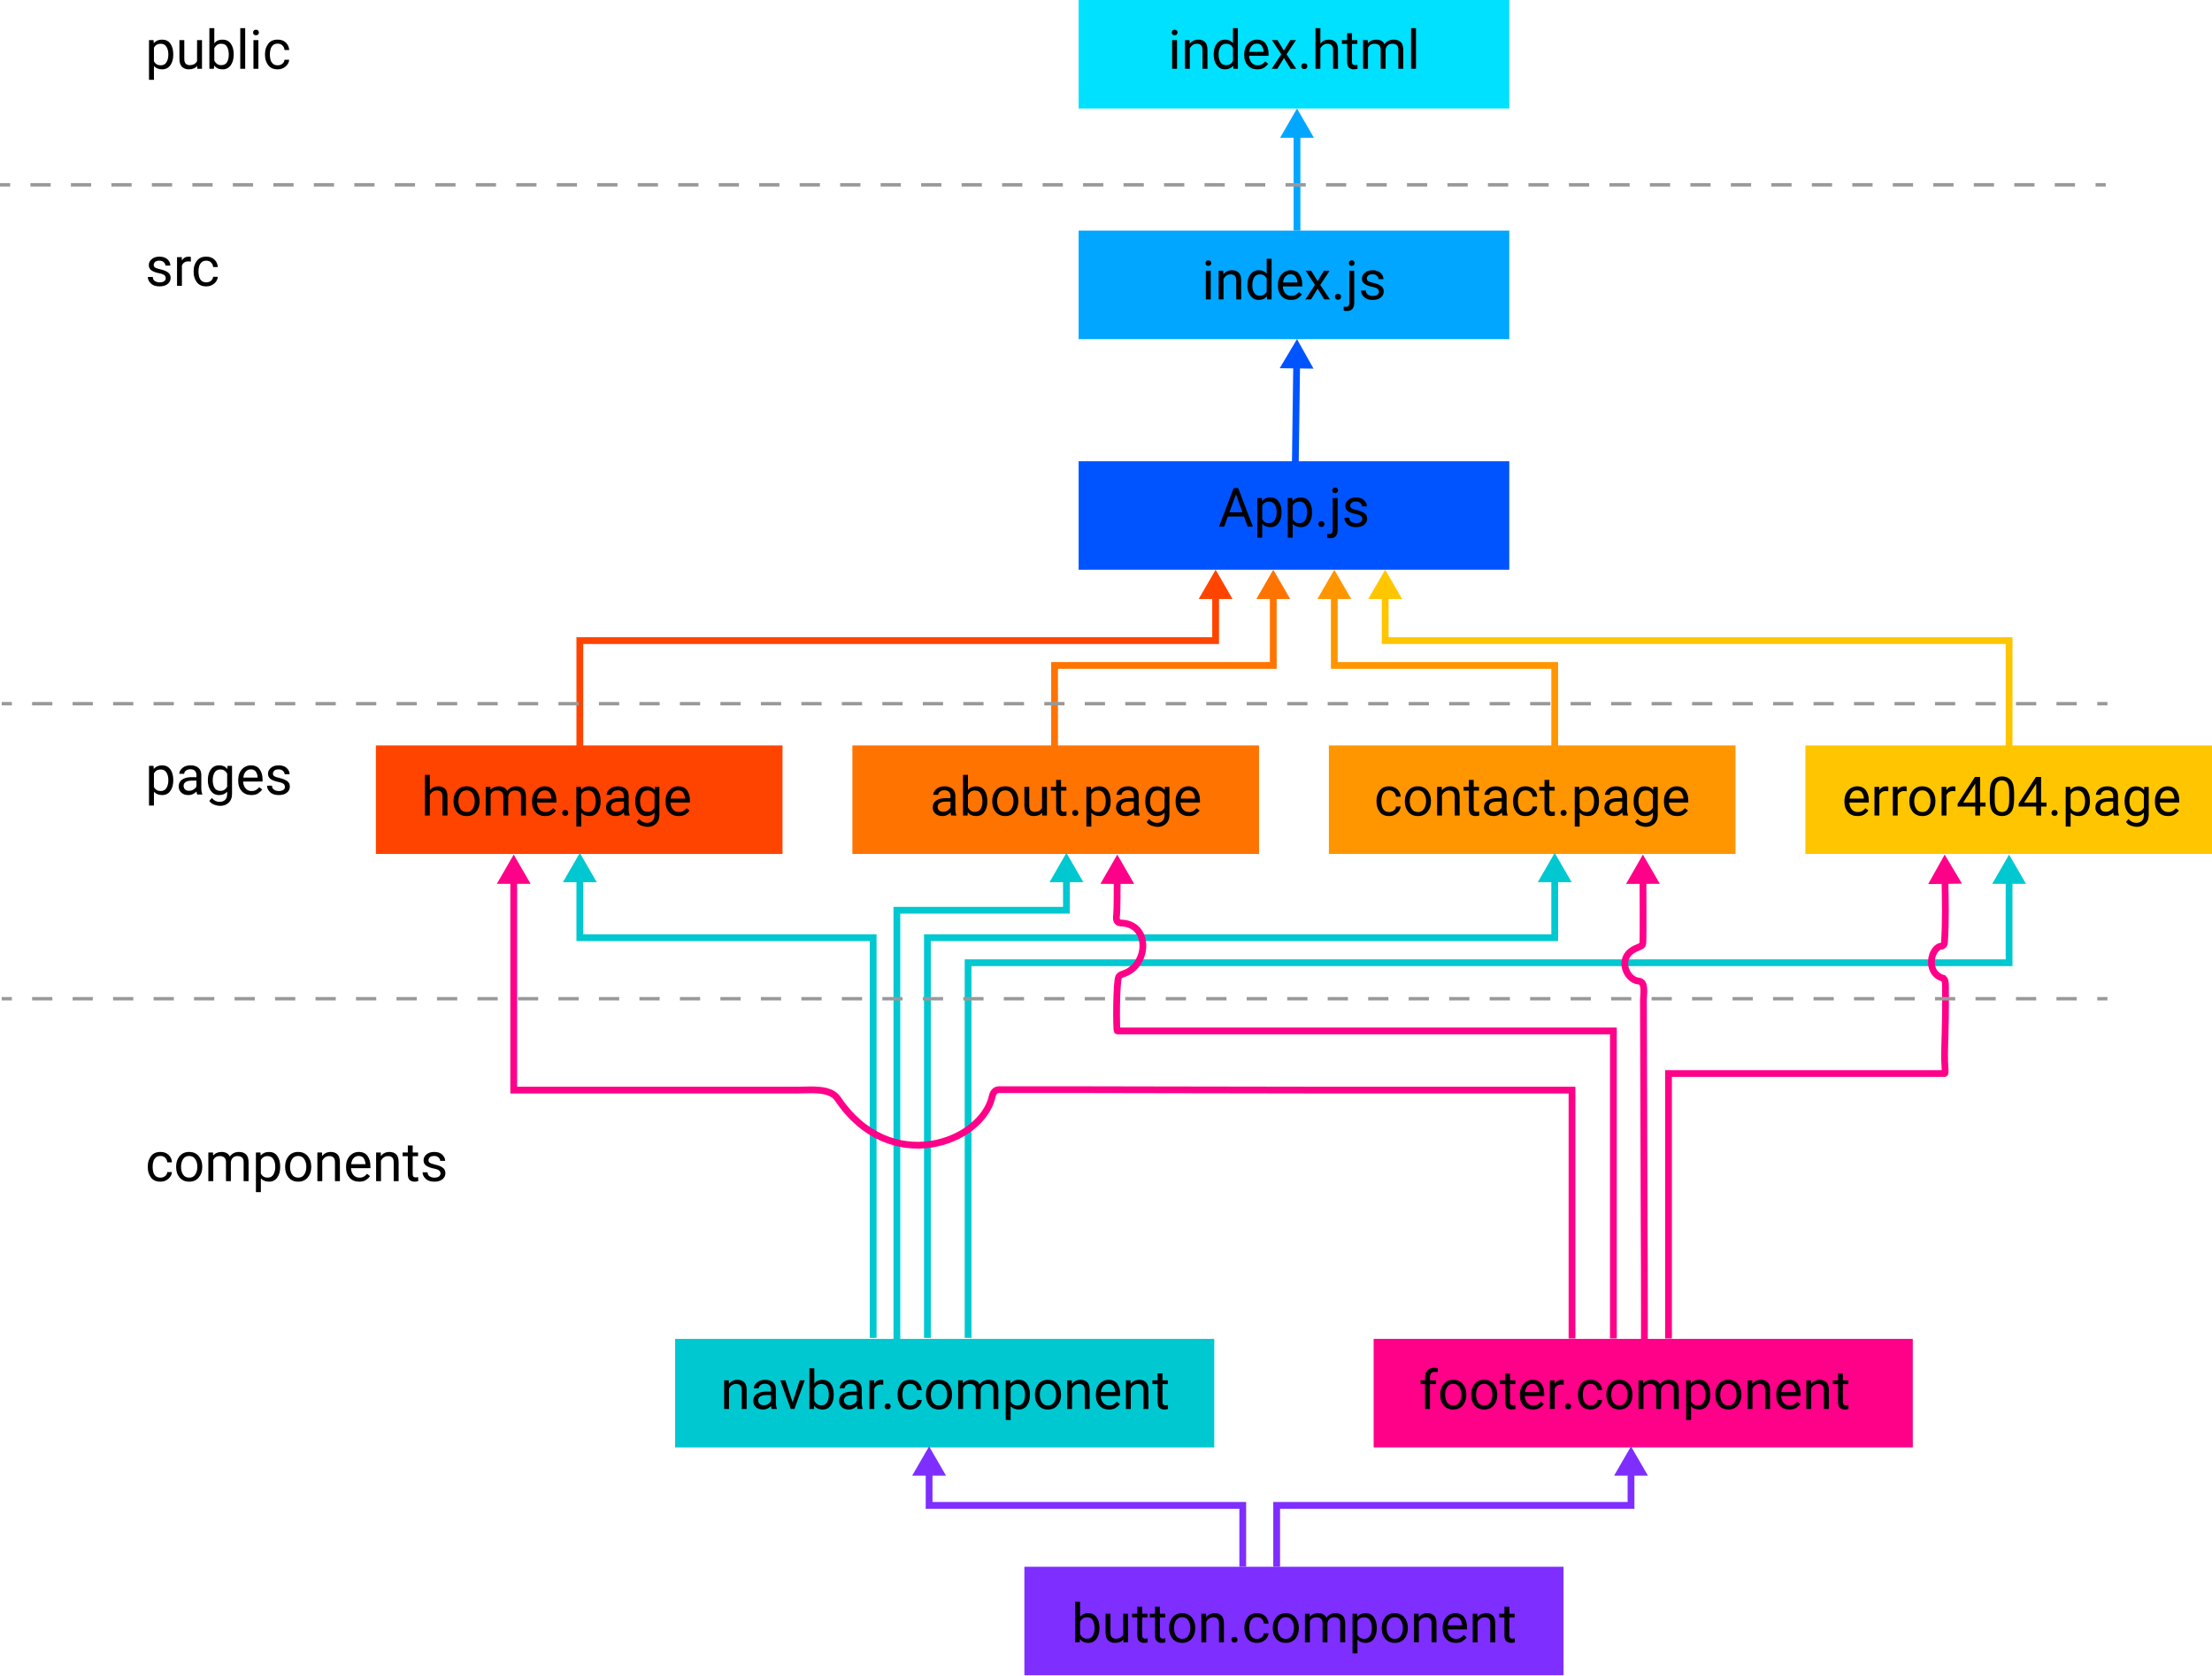
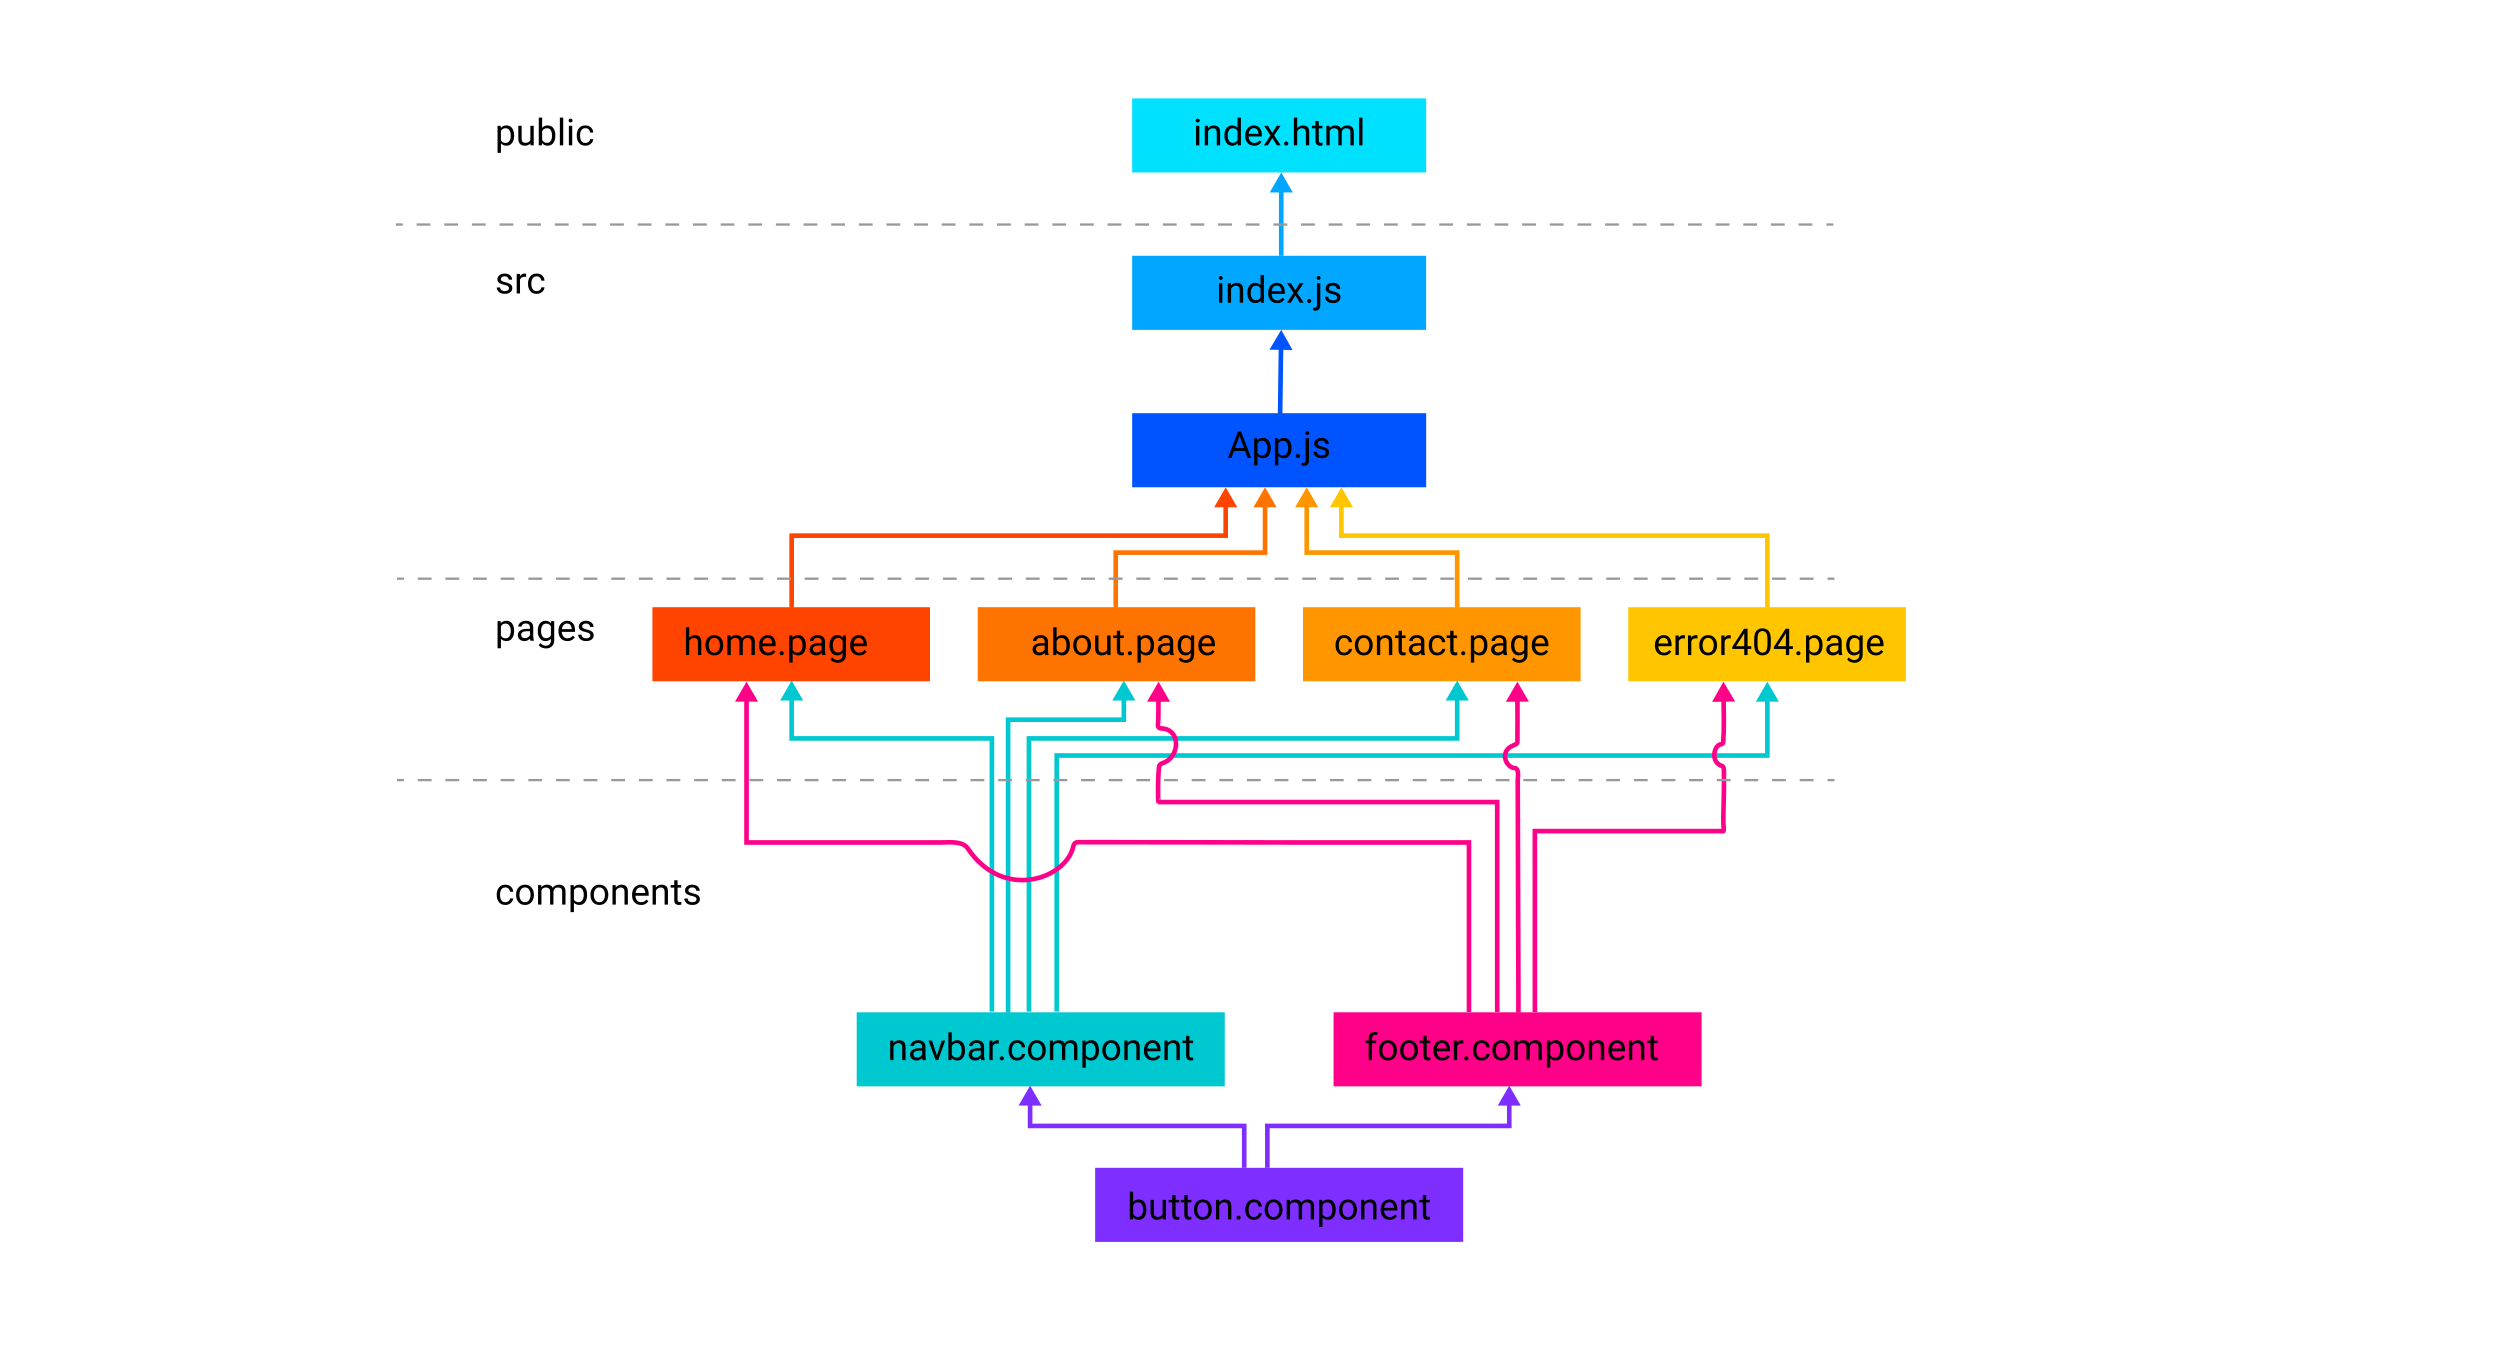
- <svg xmlns="http://www.w3.org/2000/svg" id="f884a629-5ac5-41ff-88e1-871f126dbe96" data-name="Capa 1" viewBox="0 0 652.34 494">
+ <svg xmlns="http://www.w3.org/2000/svg" id="a09eed80-0653-4bfd-9929-20e76c5d5615" data-name="Capa 1" viewBox="0 0 1080 589">
  <defs>
-     <style>.b3f33667-9887-4509-8439-2e57cd172d6f{fill:#0054ff;}.a251f4d8-f00d-4827-a731-98045a336e83{fill:#00a6ff;}.a40ef073-b6a8-40e2-9d5c-bad6454f1c1a{fill:#00e1ff;}.f96abfdf-69da-4603-8289-dd51775d3c21{font-size:16px;font-family:Roboto-Regular, Roboto;}.ef631251-2a68-43c6-bc07-05c7d526abb7{letter-spacing:-0.01em;}.e636bbd3-3d01-4158-8fd0-f3fd27453fc0{fill:#7e2eff;}.a1ad60db-b69b-4188-99e4-3bcfe599d46b{letter-spacing:-0.01em;}.edda4f45-09fd-4bc7-a93f-8cb13cda5629{fill:#00c8d0;}.bb475384-7cbd-4017-8810-0a79bf397509{letter-spacing:-0.01em;}.baa22fe0-1781-4e51-a165-3baf4f111fa3{letter-spacing:-0.06em;}.a2db94c0-0e62-4165-b08e-0a67e1682efb{fill:#ff0089;}.ff4bd4af-393b-4e97-925b-16d3b39cc259{fill:#f40;}.a8a2ae67-878f-46a3-94a6-676fd131870f{fill:#ff7300;}.b2b969ba-4adb-4582-bcf8-3e1d6b0d1eba{fill:#ff9600;}.a54ecf6c-5fee-4ec3-9ebe-bc03a7c2c921{fill:#ffc600;}.a5a2e262-a0db-44ea-9827-fe630260464a,.a6c03dbb-f1fc-4e76-9f7c-3c54f3590938,.a70b8bc1-3d9e-439d-ad9c-709826896e58,.a9982558-851e-4459-a78a-f3eac04d387f,.aa6159d6-20f7-4deb-b4a4-e859da8150ee,.afea3bd7-d1a8-41a3-a62b-f9c1a9eada6e,.bed6aed4-ee6d-45d3-aa3f-32478ad1dafb,.e7075890-b720-47d5-9688-4a15bc0b59ac,.f045f9e4-f4cd-4071-91dc-b3f98c809262,.f69936e6-1a33-402c-8e65-49accf6ca2be,.fac4df14-a97b-4d78-8a7e-78bc3afe92de{fill:none;stroke-miterlimit:10;}.afea3bd7-d1a8-41a3-a62b-f9c1a9eada6e{stroke:#00a6ff;}.a6c03dbb-f1fc-4e76-9f7c-3c54f3590938,.a9982558-851e-4459-a78a-f3eac04d387f,.aa6159d6-20f7-4deb-b4a4-e859da8150ee,.afea3bd7-d1a8-41a3-a62b-f9c1a9eada6e,.bed6aed4-ee6d-45d3-aa3f-32478ad1dafb,.e7075890-b720-47d5-9688-4a15bc0b59ac,.f045f9e4-f4cd-4071-91dc-b3f98c809262,.f69936e6-1a33-402c-8e65-49accf6ca2be,.fac4df14-a97b-4d78-8a7e-78bc3afe92de{stroke-width:2px;}.aa6159d6-20f7-4deb-b4a4-e859da8150ee{stroke:#0054ff;}.e7075890-b720-47d5-9688-4a15bc0b59ac{stroke:#00c8d0;}.f69936e6-1a33-402c-8e65-49accf6ca2be{stroke:#f40;}.a6c03dbb-f1fc-4e76-9f7c-3c54f3590938{stroke:#ff7300;}.bed6aed4-ee6d-45d3-aa3f-32478ad1dafb{stroke:#ffc600;}.f045f9e4-f4cd-4071-91dc-b3f98c809262{stroke:#ff9600;}.a9982558-851e-4459-a78a-f3eac04d387f{stroke:#7e2eff;}.fac4df14-a97b-4d78-8a7e-78bc3afe92de{stroke:#ff0089;}.a5a2e262-a0db-44ea-9827-fe630260464a,.a70b8bc1-3d9e-439d-ad9c-709826896e58{stroke:#999;}.a70b8bc1-3d9e-439d-ad9c-709826896e58{stroke-dasharray:5.97 5.97;}</style>
+     <style>.a211cfa5-9055-4991-9dd4-9d77456ab8d1,.a285da2e-266b-4eab-be01-41c12cf72e15,.a4db7050-51cb-41e6-8bef-5a45bfa5345f,.a5731808-cc77-47bc-a902-97efd3cceffa,.a82855dc-1afb-4b35-ad0e-dd438fbe90c3,.a9b69414-c806-410f-8c6f-debe5abdc631,.ac5e499d-9667-4743-8d19-cf565345118f,.b5532151-ab17-4129-aa81-f285f00db63d,.b73cf7bb-3ba6-4394-94e2-ec673d6c237f,.bd561216-f666-425c-8a32-9293e79e05c1,.eca0a8f8-528d-4c9f-a71d-a9d56340626e,.f24a5a4e-fd11-4876-8dd9-f7fd7261b34f{fill:none;}.ad2bd722-8050-40d7-8bf3-4b5999d9c755{fill:#0054ff;}.e20b6025-1d0c-4805-b39f-e0c96222d21a{fill:#00a6ff;}.b0bb0a91-3cbf-4e17-9c0c-004ec2f4e2f9{fill:#00e1ff;}.a317f22c-112e-45eb-9738-acbb2328aa2e{font-size:16px;font-family:Roboto-Regular, Roboto;}.ee151373-5e73-4b36-90a0-cfd3d91d8d99{letter-spacing:-0.01em;}.bb509009-9479-433f-a1f3-619d4b09ff9b{fill:#7e2eff;}.b6baa695-ae40-4d0d-a2c0-96b94aa180e1{letter-spacing:-0.01em;}.bcf5ecd7-b19c-488f-86cf-649af71ab49e{fill:#00c8d0;}.aa793b45-8b5a-4b7c-9ead-6ebf94b4977c{letter-spacing:-0.01em;}.e7ff7b41-47b9-4149-bdd1-439688758d6b{letter-spacing:-0.06em;}.b5ecc9b6-ef09-475f-81f0-210f0369990d{fill:#ff0089;}.a455f2a5-9954-4a20-bba1-36f0c764b8d3{fill:#f40;}.bb8cb306-9ec9-4c5d-bc6a-780716b47be0{fill:#ff7300;}.ade64e93-41c8-4a97-ba43-ef5c7dae0f53{fill:#ff9600;}.ae5c142e-ae32-416f-95af-efd9c39f67a3{fill:#ffc600;}.a285da2e-266b-4eab-be01-41c12cf72e15{stroke:#00a6ff;}.a211cfa5-9055-4991-9dd4-9d77456ab8d1,.a285da2e-266b-4eab-be01-41c12cf72e15,.a4db7050-51cb-41e6-8bef-5a45bfa5345f,.a5731808-cc77-47bc-a902-97efd3cceffa,.a82855dc-1afb-4b35-ad0e-dd438fbe90c3,.a9b69414-c806-410f-8c6f-debe5abdc631,.b5532151-ab17-4129-aa81-f285f00db63d,.b73cf7bb-3ba6-4394-94e2-ec673d6c237f,.bd561216-f666-425c-8a32-9293e79e05c1,.eca0a8f8-528d-4c9f-a71d-a9d56340626e,.f24a5a4e-fd11-4876-8dd9-f7fd7261b34f{stroke-miterlimit:10;}.a211cfa5-9055-4991-9dd4-9d77456ab8d1,.a285da2e-266b-4eab-be01-41c12cf72e15,.a4db7050-51cb-41e6-8bef-5a45bfa5345f,.a5731808-cc77-47bc-a902-97efd3cceffa,.a82855dc-1afb-4b35-ad0e-dd438fbe90c3,.a9b69414-c806-410f-8c6f-debe5abdc631,.b5532151-ab17-4129-aa81-f285f00db63d,.bd561216-f666-425c-8a32-9293e79e05c1,.eca0a8f8-528d-4c9f-a71d-a9d56340626e{stroke-width:2px;}.bd561216-f666-425c-8a32-9293e79e05c1{stroke:#0054ff;}.a82855dc-1afb-4b35-ad0e-dd438fbe90c3{stroke:#00c8d0;}.eca0a8f8-528d-4c9f-a71d-a9d56340626e{stroke:#f40;}.a4db7050-51cb-41e6-8bef-5a45bfa5345f{stroke:#ff7300;}.a211cfa5-9055-4991-9dd4-9d77456ab8d1{stroke:#ffc600;}.a5731808-cc77-47bc-a902-97efd3cceffa{stroke:#ff9600;}.a9b69414-c806-410f-8c6f-debe5abdc631{stroke:#7e2eff;}.b5532151-ab17-4129-aa81-f285f00db63d{stroke:#ff0089;}.b73cf7bb-3ba6-4394-94e2-ec673d6c237f,.f24a5a4e-fd11-4876-8dd9-f7fd7261b34f{stroke:#999;}.b73cf7bb-3ba6-4394-94e2-ec673d6c237f{stroke-dasharray:5.97 5.97;}</style>
  </defs>
-   <rect class="b3f33667-9887-4509-8439-2e57cd172d6f" x="318.1" y="136" width="127" height="32" />
-   <rect class="a251f4d8-f00d-4827-a731-98045a336e83" x="318.1" y="68" width="127" height="32" />
-   <rect class="a40ef073-b6a8-40e2-9d5c-bad6454f1c1a" x="318.1" width="127" height="32" />
-   <text class="f96abfdf-69da-4603-8289-dd51775d3c21" transform="translate(344.45 20.29)">index.html</text>
-   <text class="f96abfdf-69da-4603-8289-dd51775d3c21" transform="translate(42.85 20.29)">public</text>
-   <text class="f96abfdf-69da-4603-8289-dd51775d3c21" transform="translate(42.85 84.29)">s<tspan class="ef631251-2a68-43c6-bc07-05c7d526abb7" x="8.25" y="0">r</tspan>
+   <rect class="ac5e499d-9667-4743-8d19-cf565345118f" width="1080" height="589" />
+   <rect class="ad2bd722-8050-40d7-8bf3-4b5999d9c755" x="489.1" y="178.5" width="127" height="32" />
+   <rect class="e20b6025-1d0c-4805-b39f-e0c96222d21a" x="489.1" y="110.5" width="127" height="32" />
+   <rect class="b0bb0a91-3cbf-4e17-9c0c-004ec2f4e2f9" x="489.1" y="42.5" width="127" height="32" />
+   <text class="a317f22c-112e-45eb-9738-acbb2328aa2e" transform="translate(515.45 62.79)">index.html</text>
+   <text class="a317f22c-112e-45eb-9738-acbb2328aa2e" transform="translate(213.85 62.79)">public</text>
+   <text class="a317f22c-112e-45eb-9738-acbb2328aa2e" transform="translate(213.85 126.79)">s<tspan class="ee151373-5e73-4b36-90a0-cfd3d91d8d99" x="8.25" y="0">r</tspan>
    <tspan x="13.52" y="0">c</tspan>
  </text>
-   <text class="f96abfdf-69da-4603-8289-dd51775d3c21" transform="translate(42.85 234.29)">pages</text>
-   <text class="f96abfdf-69da-4603-8289-dd51775d3c21" transform="translate(42.85 348.29)">components</text>
-   <text class="f96abfdf-69da-4603-8289-dd51775d3c21" transform="translate(354.39 88.29)">index.js</text>
-   <text class="f96abfdf-69da-4603-8289-dd51775d3c21" transform="translate(359.26 155.29)">App.js</text>
-   <rect class="e636bbd3-3d01-4158-8fd0-f3fd27453fc0" x="302.1" y="462" width="159" height="32" />
-   <text class="f96abfdf-69da-4603-8289-dd51775d3c21" transform="translate(315.98 484.29)">but<tspan class="a1ad60db-b69b-4188-99e4-3bcfe599d46b" x="23.02" y="0">t</tspan>
+   <text class="a317f22c-112e-45eb-9738-acbb2328aa2e" transform="translate(213.85 276.79)">pages</text>
+   <text class="a317f22c-112e-45eb-9738-acbb2328aa2e" transform="translate(213.85 390.79)">components</text>
+   <text class="a317f22c-112e-45eb-9738-acbb2328aa2e" transform="translate(525.39 130.79)">index.js</text>
+   <text class="a317f22c-112e-45eb-9738-acbb2328aa2e" transform="translate(530.26 197.79)">App.js</text>
+   <rect class="bb509009-9479-433f-a1f3-619d4b09ff9b" x="473.1" y="504.5" width="159" height="32" />
+   <text class="a317f22c-112e-45eb-9738-acbb2328aa2e" transform="translate(486.98 526.79)">but<tspan class="b6baa695-ae40-4d0d-a2c0-96b94aa180e1" x="23.02" y="0">t</tspan>
    <tspan x="28.09" y="0">on.component</tspan>
  </text>
-   <rect class="edda4f45-09fd-4bc7-a93f-8cb13cda5629" x="199.1" y="394.81" width="159" height="32" />
-   <text class="f96abfdf-69da-4603-8289-dd51775d3c21" transform="translate(212.45 415.48)">n<tspan class="bb475384-7cbd-4017-8810-0a79bf397509" x="8.83" y="0">a</tspan>
+   <rect class="bcf5ecd7-b19c-488f-86cf-649af71ab49e" x="370.1" y="437.31" width="159" height="32" />
+   <text class="a317f22c-112e-45eb-9738-acbb2328aa2e" transform="translate(383.45 457.98)">n<tspan class="aa793b45-8b5a-4b7c-9ead-6ebf94b4977c" x="8.83" y="0">a</tspan>
    <tspan x="17.41" y="0">vba</tspan>
-     <tspan class="baa22fe0-1781-4e51-a165-3baf4f111fa3" x="42.84" y="0">r</tspan>
+     <tspan class="e7ff7b41-47b9-4149-bdd1-439688758d6b" x="42.84" y="0">r</tspan>
    <tspan x="47.3" y="0">.component</tspan>
  </text>
-   <rect class="a2db94c0-0e62-4165-b08e-0a67e1682efb" x="405.1" y="394.81" width="159" height="32" />
-   <text class="f96abfdf-69da-4603-8289-dd51775d3c21" transform="translate(418.45 415.48)">foote<tspan class="baa22fe0-1781-4e51-a165-3baf4f111fa3" x="37.51" y="0">r</tspan>
+   <rect class="b5ecc9b6-ef09-475f-81f0-210f0369990d" x="576.1" y="437.31" width="159" height="32" />
+   <text class="a317f22c-112e-45eb-9738-acbb2328aa2e" transform="translate(589.45 457.98)">foote<tspan class="e7ff7b41-47b9-4149-bdd1-439688758d6b" x="37.51" y="0">r</tspan>
    <tspan x="41.96" y="0">.component</tspan>
  </text>
-   <rect class="ff4bd4af-393b-4e97-925b-16d3b39cc259" x="110.85" y="219.81" width="119.92" height="32" />
-   <rect class="a8a2ae67-878f-46a3-94a6-676fd131870f" x="251.38" y="219.81" width="119.92" height="32" />
-   <rect class="b2b969ba-4adb-4582-bcf8-3e1d6b0d1eba" x="391.9" y="219.81" width="119.92" height="32" />
-   <rect class="a54ecf6c-5fee-4ec3-9ebe-bc03a7c2c921" x="532.42" y="219.81" width="119.92" height="32" />
-   <text class="f96abfdf-69da-4603-8289-dd51775d3c21" transform="translate(124.21 240.48)">home.page</text>
-   <text class="f96abfdf-69da-4603-8289-dd51775d3c21" transform="translate(274.21 240.48)">about.page</text>
-   <text class="f96abfdf-69da-4603-8289-dd51775d3c21" transform="translate(405.21 240.48)">contact.page</text>
-   <text class="f96abfdf-69da-4603-8289-dd51775d3c21" transform="translate(543.21 240.48)">er<tspan class="a1ad60db-b69b-4188-99e4-3bcfe599d46b" x="13.89" y="0">r</tspan>
+   <rect class="a455f2a5-9954-4a20-bba1-36f0c764b8d3" x="281.85" y="262.31" width="119.92" height="32" />
+   <rect class="bb8cb306-9ec9-4c5d-bc6a-780716b47be0" x="422.38" y="262.31" width="119.92" height="32" />
+   <rect class="ade64e93-41c8-4a97-ba43-ef5c7dae0f53" x="562.9" y="262.31" width="119.92" height="32" />
+   <rect class="ae5c142e-ae32-416f-95af-efd9c39f67a3" x="703.42" y="262.31" width="119.92" height="32" />
+   <text class="a317f22c-112e-45eb-9738-acbb2328aa2e" transform="translate(295.21 282.98)">home.page</text>
+   <text class="a317f22c-112e-45eb-9738-acbb2328aa2e" transform="translate(445.21 282.98)">about.page</text>
+   <text class="a317f22c-112e-45eb-9738-acbb2328aa2e" transform="translate(576.21 282.98)">contact.page</text>
+   <text class="a317f22c-112e-45eb-9738-acbb2328aa2e" transform="translate(714.21 282.98)">er<tspan class="b6baa695-ae40-4d0d-a2c0-96b94aa180e1" x="13.89" y="0">r</tspan>
    <tspan x="19.15" y="0">or404.page</tspan>
  </text>
-   <line class="afea3bd7-d1a8-41a3-a62b-f9c1a9eada6e" x1="382.5" y1="68" x2="382.5" y2="39.18" />
-   <polygon class="a251f4d8-f00d-4827-a731-98045a336e83" points="387.49 40.63 382.5 32 377.51 40.63 387.49 40.63" />
-   <line class="aa6159d6-20f7-4deb-b4a4-e859da8150ee" x1="382" y1="137" x2="382.4" y2="107.18" />
-   <polygon class="b3f33667-9887-4509-8439-2e57cd172d6f" points="387.37 108.7 382.5 100 377.4 108.57 387.37 108.7" />
-   <polyline class="e7075890-b720-47d5-9688-4a15bc0b59ac" points="257.5 394.5 257.5 276.5 171 276.5 171 258.68" />
-   <polygon class="edda4f45-09fd-4bc7-a93f-8cb13cda5629" points="175.99 260.13 171 251.5 166.01 260.13 175.99 260.13" />
-   <polyline class="f69936e6-1a33-402c-8e65-49accf6ca2be" points="171 220 171 188.9 358.5 188.9 358.5 175.18" />
-   <polygon class="ff4bd4af-393b-4e97-925b-16d3b39cc259" points="363.49 176.63 358.5 168 353.51 176.63 363.49 176.63" />
-   <polyline class="a6c03dbb-f1fc-4e76-9f7c-3c54f3590938" points="311 220 311 196.22 375.5 196.22 375.5 175.18" />
-   <polygon class="a8a2ae67-878f-46a3-94a6-676fd131870f" points="380.49 176.63 375.5 168 370.51 176.63 380.49 176.63" />
-   <polyline class="bed6aed4-ee6d-45d3-aa3f-32478ad1dafb" points="592.5 220 592.5 188.9 408.5 188.9 408.5 175.18" />
-   <polygon class="a54ecf6c-5fee-4ec3-9ebe-bc03a7c2c921" points="413.49 176.63 408.5 168 403.51 176.63 413.49 176.63" />
-   <polyline class="f045f9e4-f4cd-4071-91dc-b3f98c809262" points="458.5 220 458.5 196.22 393.5 196.22 393.5 175.18" />
-   <polygon class="b2b969ba-4adb-4582-bcf8-3e1d6b0d1eba" points="398.49 176.63 393.5 168 388.51 176.63 398.49 176.63" />
-   <polyline class="a9982558-851e-4459-a78a-f3eac04d387f" points="366.5 462 366.5 443.9 274 443.9 274 433.68" />
-   <polygon class="e636bbd3-3d01-4158-8fd0-f3fd27453fc0" points="278.99 435.13 274 426.5 269.01 435.13 278.99 435.13" />
-   <polyline class="a9982558-851e-4459-a78a-f3eac04d387f" points="376.5 462 376.5 443.9 481 443.9 481 433.68" />
-   <polygon class="e636bbd3-3d01-4158-8fd0-f3fd27453fc0" points="485.99 435.13 481 426.5 476.01 435.13 485.99 435.13" />
-   <polyline class="e7075890-b720-47d5-9688-4a15bc0b59ac" points="273.5 394.5 273.5 276.5 458.5 276.5 458.5 258.68" />
-   <polygon class="edda4f45-09fd-4bc7-a93f-8cb13cda5629" points="463.49 260.13 458.5 251.5 453.51 260.13 463.49 260.13" />
-   <polyline class="e7075890-b720-47d5-9688-4a15bc0b59ac" points="264.5 395 264.5 268.41 314.5 268.41 314.5 258.68" />
-   <polygon class="edda4f45-09fd-4bc7-a93f-8cb13cda5629" points="319.49 260.13 314.5 251.5 309.51 260.13 319.49 260.13" />
-   <polyline class="e7075890-b720-47d5-9688-4a15bc0b59ac" points="285.5 394.5 285.5 283.89 592.5 283.89 592.5 259.18" />
-   <polygon class="edda4f45-09fd-4bc7-a93f-8cb13cda5629" points="597.49 260.63 592.5 252 587.51 260.63 597.49 260.63" />
-   <path class="fac4df14-a97b-4d78-8a7e-78bc3afe92de" d="M662.56,436.67V358.55H744c.32,0,0-2.7,0-3.55,0-1.33-.07-2.36,0-3.68.09-3.28.18-6.56.23-9.83,0-2.48.07-5,0-7.43,0-.71.17-3-.52-3.54C738,329,740,321,743.17,321a1.73,1.73,0,0,0,.57-.38,1.32,1.32,0,0,0,.2-.68c.41-6.16.26-12.46.14-18.71" transform="translate(-170.5 -42)" />
-   <polygon class="a2db94c0-0e62-4165-b08e-0a67e1682efb" points="578.61 260.56 573.5 252 568.64 260.7 578.61 260.56" />
-   <path class="fac4df14-a97b-4d78-8a7e-78bc3afe92de" d="M646.3,436.67V346H500c-.35-.11-.32-14.9.45-16a2.32,2.32,0,0,1,1.22-.8c7.33-2.2,8.33-14.2,0-15a3.21,3.21,0,0,1-1.25-.16c-.89-.46-.71-1.59-.61-2.4.14-1.16.15-7.82.15-10.44" transform="translate(-170.5 -42)" />
-   <polygon class="a2db94c0-0e62-4165-b08e-0a67e1682efb" points="334.48 260.64 329.5 252 324.51 260.63 334.48 260.64" />
-   <path class="fac4df14-a97b-4d78-8a7e-78bc3afe92de" d="M655.45,437l0-9.72q0-12.27-.08-24.54l-.1-32.45-.11-33.41c0-1.82.77-5.4-1.42-5.58-3.71-.3-6.71-7.3-.49-9.78,1.89-.76,1.73-.81,1.78-2.52.07-2.43,0-14.75,0-17.83" transform="translate(-170.5 -42)" />
-   <polygon class="a2db94c0-0e62-4165-b08e-0a67e1682efb" points="489.51 260.62 484.5 252 479.54 260.65 489.51 260.62" />
-   <path class="fac4df14-a97b-4d78-8a7e-78bc3afe92de" d="M634.1,436.67V363.44H555.69c-30.05,0-60.13-.15-90.16-.12a2.56,2.56,0,0,0-1.43.28,2.75,2.75,0,0,0-1,1.76C460,379,433,389,417.56,366c-2.2-3.27-8-2.56-11.48-2.56H322V301.17" transform="translate(-170.5 -42)" />
-   <polygon class="a2db94c0-0e62-4165-b08e-0a67e1682efb" points="156.49 260.63 151.5 252 146.51 260.63 156.49 260.63" />
-   <line class="a5a2e262-a0db-44ea-9827-fe630260464a" y1="54.5" x2="3" y2="54.5" />
-   <line class="a70b8bc1-3d9e-439d-ad9c-709826896e58" x1="8.97" y1="54.5" x2="615.01" y2="54.5" />
-   <line class="a5a2e262-a0db-44ea-9827-fe630260464a" x1="618" y1="54.5" x2="621" y2="54.5" />
-   <line class="a5a2e262-a0db-44ea-9827-fe630260464a" x1="0.5" y1="207.5" x2="3.5" y2="207.5" />
-   <line class="a70b8bc1-3d9e-439d-ad9c-709826896e58" x1="9.47" y1="207.5" x2="615.51" y2="207.5" />
-   <line class="a5a2e262-a0db-44ea-9827-fe630260464a" x1="618.5" y1="207.5" x2="621.5" y2="207.5" />
-   <line class="a5a2e262-a0db-44ea-9827-fe630260464a" x1="0.5" y1="294.5" x2="3.5" y2="294.5" />
-   <line class="a70b8bc1-3d9e-439d-ad9c-709826896e58" x1="9.47" y1="294.5" x2="615.51" y2="294.5" />
-   <line class="a5a2e262-a0db-44ea-9827-fe630260464a" x1="618.5" y1="294.5" x2="621.5" y2="294.5" />
+   <line class="a285da2e-266b-4eab-be01-41c12cf72e15" x1="553.5" y1="110.5" x2="553.5" y2="81.68" />
+   <polygon class="e20b6025-1d0c-4805-b39f-e0c96222d21a" points="558.49 83.14 553.5 74.5 548.51 83.14 558.49 83.14" />
+   <line class="bd561216-f666-425c-8a32-9293e79e05c1" x1="553" y1="179.5" x2="553.4" y2="149.68" />
+   <polygon class="ad2bd722-8050-40d7-8bf3-4b5999d9c755" points="558.37 151.2 553.5 142.5 548.4 151.07 558.37 151.2" />
+   <polyline class="a82855dc-1afb-4b35-ad0e-dd438fbe90c3" points="428.5 437 428.5 319 342 319 342 301.18" />
+   <polygon class="bcf5ecd7-b19c-488f-86cf-649af71ab49e" points="346.99 302.63 342 294 337.01 302.63 346.99 302.63" />
+   <polyline class="eca0a8f8-528d-4c9f-a71d-a9d56340626e" points="342 262.5 342 231.4 529.5 231.4 529.5 217.68" />
+   <polygon class="a455f2a5-9954-4a20-bba1-36f0c764b8d3" points="534.49 219.13 529.5 210.5 524.51 219.13 534.49 219.13" />
+   <polyline class="a4db7050-51cb-41e6-8bef-5a45bfa5345f" points="482 262.5 482 238.72 546.5 238.72 546.5 217.68" />
+   <polygon class="bb8cb306-9ec9-4c5d-bc6a-780716b47be0" points="551.49 219.13 546.5 210.5 541.51 219.13 551.49 219.13" />
+   <polyline class="a211cfa5-9055-4991-9dd4-9d77456ab8d1" points="763.5 262.5 763.5 231.4 579.5 231.4 579.5 217.68" />
+   <polygon class="ae5c142e-ae32-416f-95af-efd9c39f67a3" points="584.49 219.13 579.5 210.5 574.51 219.13 584.49 219.13" />
+   <polyline class="a5731808-cc77-47bc-a902-97efd3cceffa" points="629.5 262.5 629.5 238.72 564.5 238.72 564.5 217.68" />
+   <polygon class="ade64e93-41c8-4a97-ba43-ef5c7dae0f53" points="569.49 219.13 564.5 210.5 559.51 219.13 569.49 219.13" />
+   <polyline class="a9b69414-c806-410f-8c6f-debe5abdc631" points="537.5 504.5 537.5 486.4 445 486.4 445 476.18" />
+   <polygon class="bb509009-9479-433f-a1f3-619d4b09ff9b" points="449.99 477.63 445 469 440.01 477.63 449.99 477.63" />
+   <polyline class="a9b69414-c806-410f-8c6f-debe5abdc631" points="547.5 504.5 547.5 486.4 652 486.4 652 476.18" />
+   <polygon class="bb509009-9479-433f-a1f3-619d4b09ff9b" points="656.99 477.63 652 469 647.01 477.63 656.99 477.63" />
+   <polyline class="a82855dc-1afb-4b35-ad0e-dd438fbe90c3" points="444.5 437 444.5 319 629.5 319 629.5 301.18" />
+   <polygon class="bcf5ecd7-b19c-488f-86cf-649af71ab49e" points="634.49 302.63 629.5 294 624.51 302.63 634.49 302.63" />
+   <polyline class="a82855dc-1afb-4b35-ad0e-dd438fbe90c3" points="435.5 437.5 435.5 310.91 485.5 310.91 485.5 301.18" />
+   <polygon class="bcf5ecd7-b19c-488f-86cf-649af71ab49e" points="490.49 302.63 485.5 294 480.51 302.63 490.49 302.63" />
+   <polyline class="a82855dc-1afb-4b35-ad0e-dd438fbe90c3" points="456.5 437 456.5 326.39 763.5 326.39 763.5 301.68" />
+   <polygon class="bcf5ecd7-b19c-488f-86cf-649af71ab49e" points="768.49 303.13 763.5 294.5 758.51 303.13 768.49 303.13" />
+   <path class="b5532151-ab17-4129-aa81-f285f00db63d" d="M662.56,436.67V358.55H744c.32,0,0-2.7,0-3.55,0-1.33-.07-2.36,0-3.68.09-3.28.18-6.56.23-9.83,0-2.48.07-5,0-7.43,0-.71.17-3-.52-3.54C738,329,740,321,743.17,321a1.73,1.73,0,0,0,.57-.38,1.32,1.32,0,0,0,.2-.68c.41-6.16.26-12.46.14-18.71" transform="translate(0.5 0.5)" />
+   <polygon class="b5ecc9b6-ef09-475f-81f0-210f0369990d" points="749.61 303.06 744.5 294.5 739.64 303.2 749.61 303.06" />
+   <path class="b5532151-ab17-4129-aa81-f285f00db63d" d="M646.3,436.67V346H500c-.35-.11-.32-14.9.45-16a2.32,2.32,0,0,1,1.22-.8c7.33-2.2,8.33-14.2,0-15a3.21,3.21,0,0,1-1.25-.16c-.89-.46-.71-1.59-.61-2.4.14-1.16.15-7.82.15-10.44" transform="translate(0.5 0.5)" />
+   <polygon class="b5ecc9b6-ef09-475f-81f0-210f0369990d" points="505.48 303.14 500.5 294.5 495.51 303.13 505.48 303.14" />
+   <path class="b5532151-ab17-4129-aa81-f285f00db63d" d="M655.45,437l0-9.72q0-12.27-.08-24.54l-.1-32.45-.11-33.41c0-1.82.77-5.4-1.42-5.58-3.71-.3-6.71-7.3-.49-9.78,1.89-.76,1.73-.81,1.78-2.52.07-2.43,0-14.75,0-17.83" transform="translate(0.5 0.5)" />
+   <polygon class="b5ecc9b6-ef09-475f-81f0-210f0369990d" points="660.51 303.12 655.5 294.5 650.53 303.15 660.51 303.12" />
+   <path class="b5532151-ab17-4129-aa81-f285f00db63d" d="M634.1,436.67V363.44H555.69c-30.05,0-60.13-.15-90.16-.12a2.56,2.56,0,0,0-1.43.28,2.75,2.75,0,0,0-1,1.76C460,379,433,389,417.56,366c-2.2-3.27-8-2.56-11.48-2.56H322V301.17" transform="translate(0.5 0.5)" />
+   <polygon class="b5ecc9b6-ef09-475f-81f0-210f0369990d" points="327.49 303.13 322.5 294.5 317.51 303.13 327.49 303.13" />
+   <line class="f24a5a4e-fd11-4876-8dd9-f7fd7261b34f" x1="171" y1="97" x2="174" y2="97" />
+   <line class="b73cf7bb-3ba6-4394-94e2-ec673d6c237f" x1="179.97" y1="97" x2="786.01" y2="97" />
+   <line class="f24a5a4e-fd11-4876-8dd9-f7fd7261b34f" x1="789" y1="97" x2="792" y2="97" />
+   <line class="f24a5a4e-fd11-4876-8dd9-f7fd7261b34f" x1="171.5" y1="250" x2="174.5" y2="250" />
+   <line class="b73cf7bb-3ba6-4394-94e2-ec673d6c237f" x1="180.47" y1="250" x2="786.51" y2="250" />
+   <line class="f24a5a4e-fd11-4876-8dd9-f7fd7261b34f" x1="789.5" y1="250" x2="792.5" y2="250" />
+   <line class="f24a5a4e-fd11-4876-8dd9-f7fd7261b34f" x1="171.5" y1="337" x2="174.5" y2="337" />
+   <line class="b73cf7bb-3ba6-4394-94e2-ec673d6c237f" x1="180.47" y1="337" x2="786.51" y2="337" />
+   <line class="f24a5a4e-fd11-4876-8dd9-f7fd7261b34f" x1="789.5" y1="337" x2="792.5" y2="337" />
</svg>
